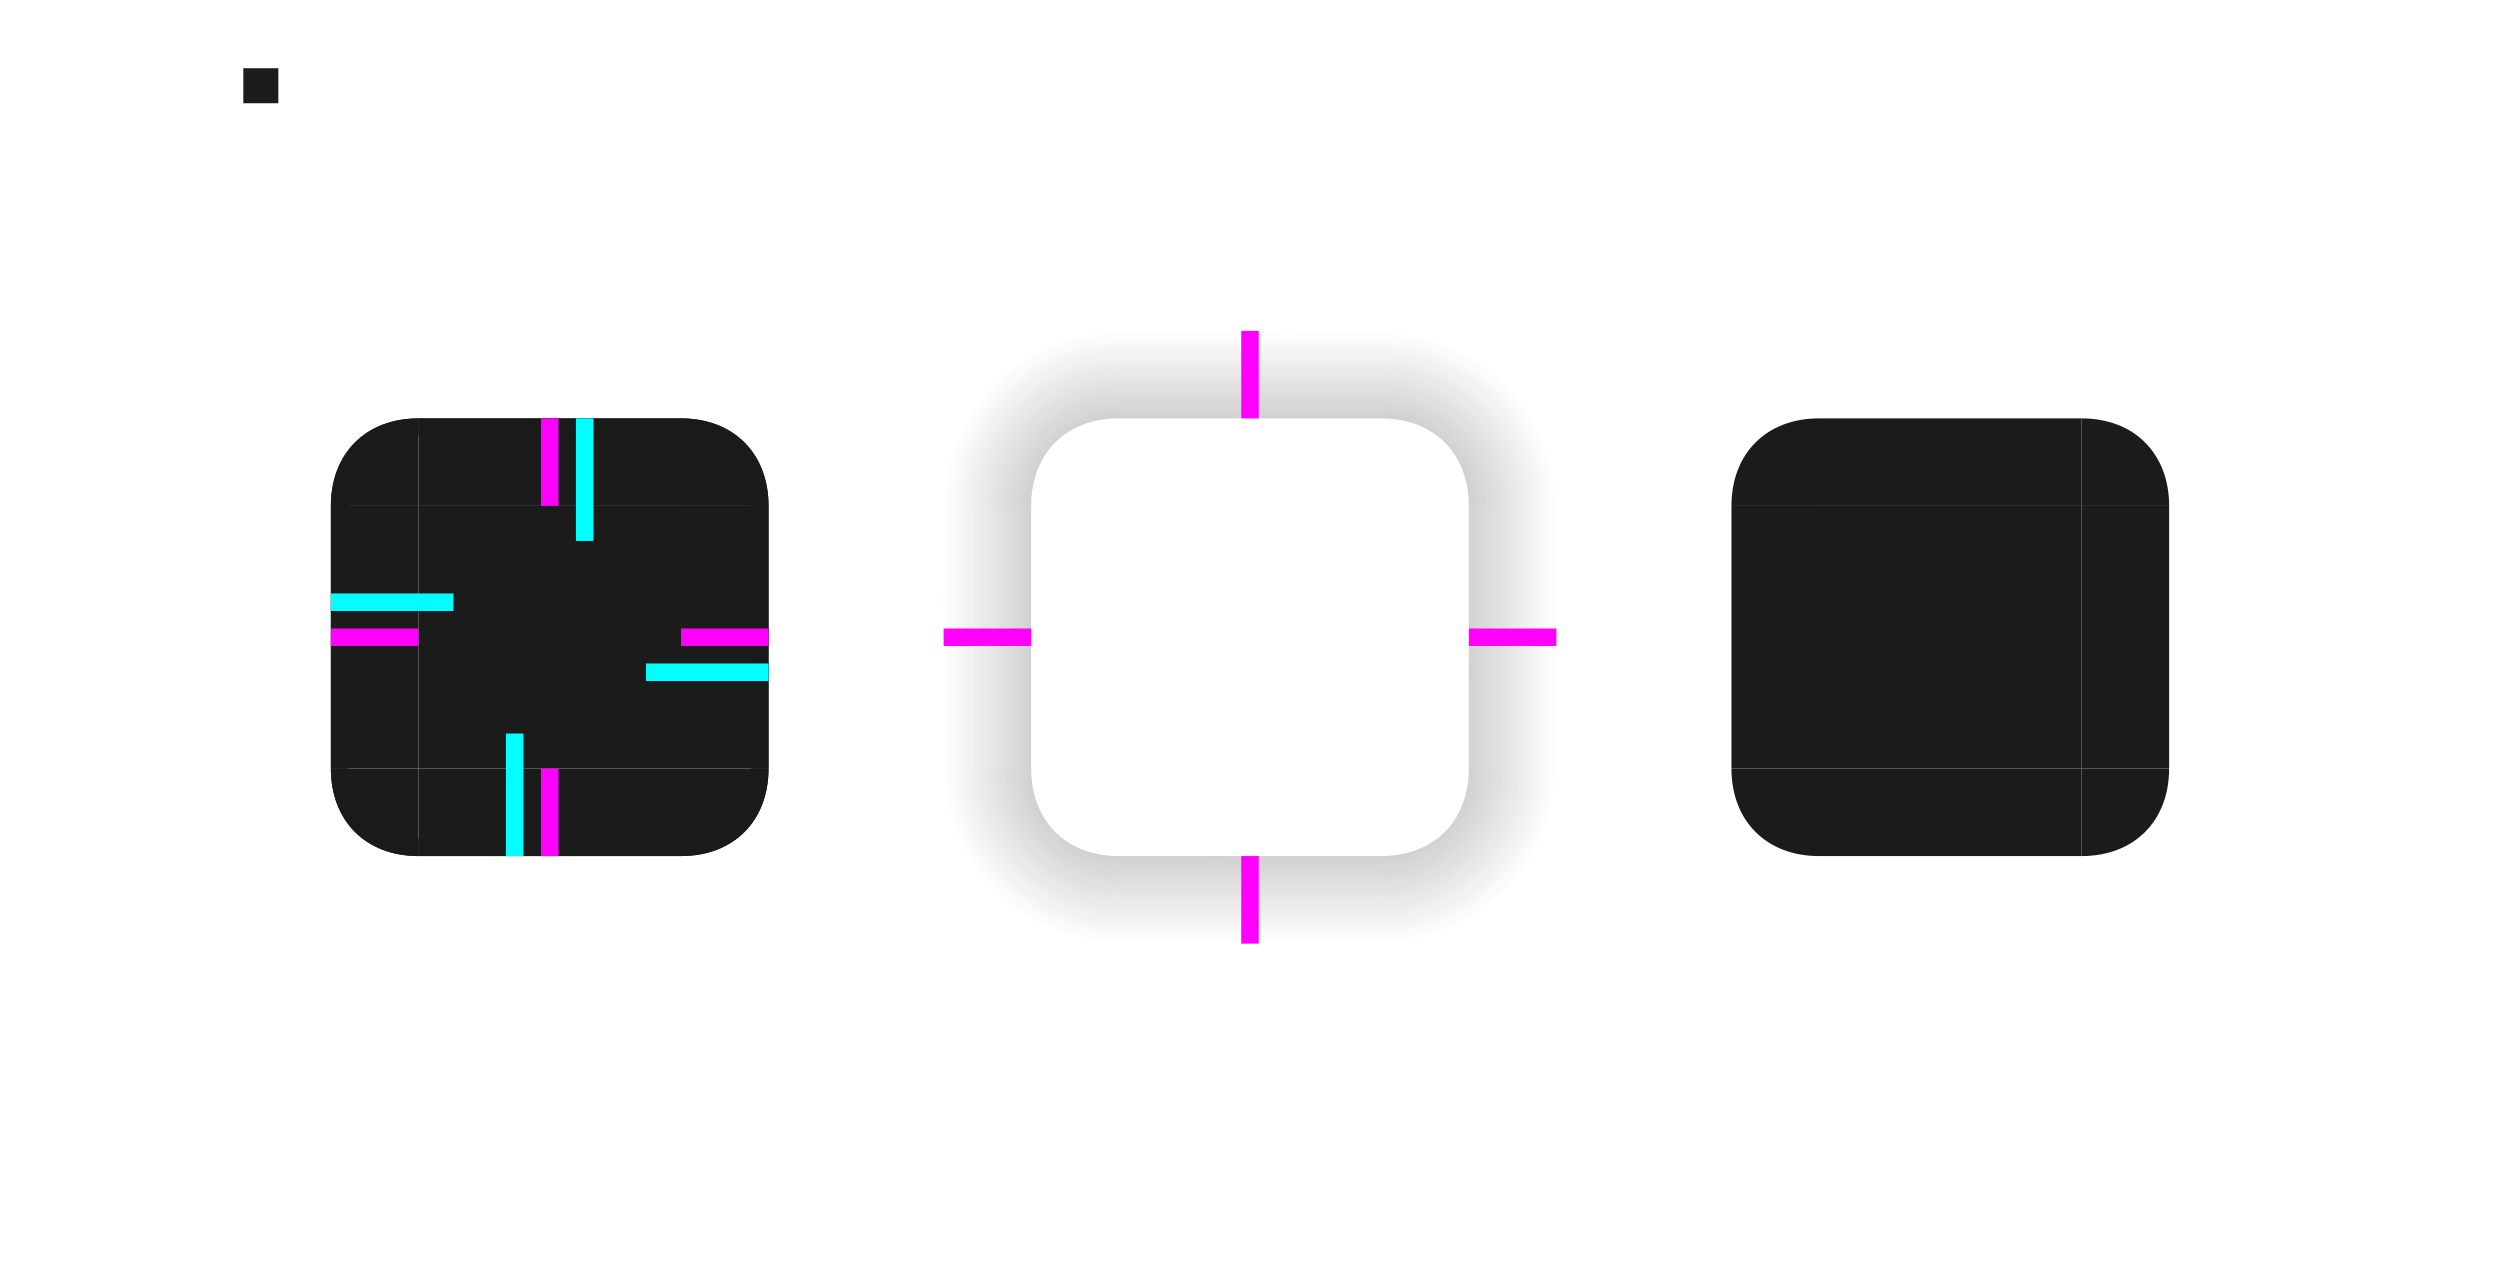
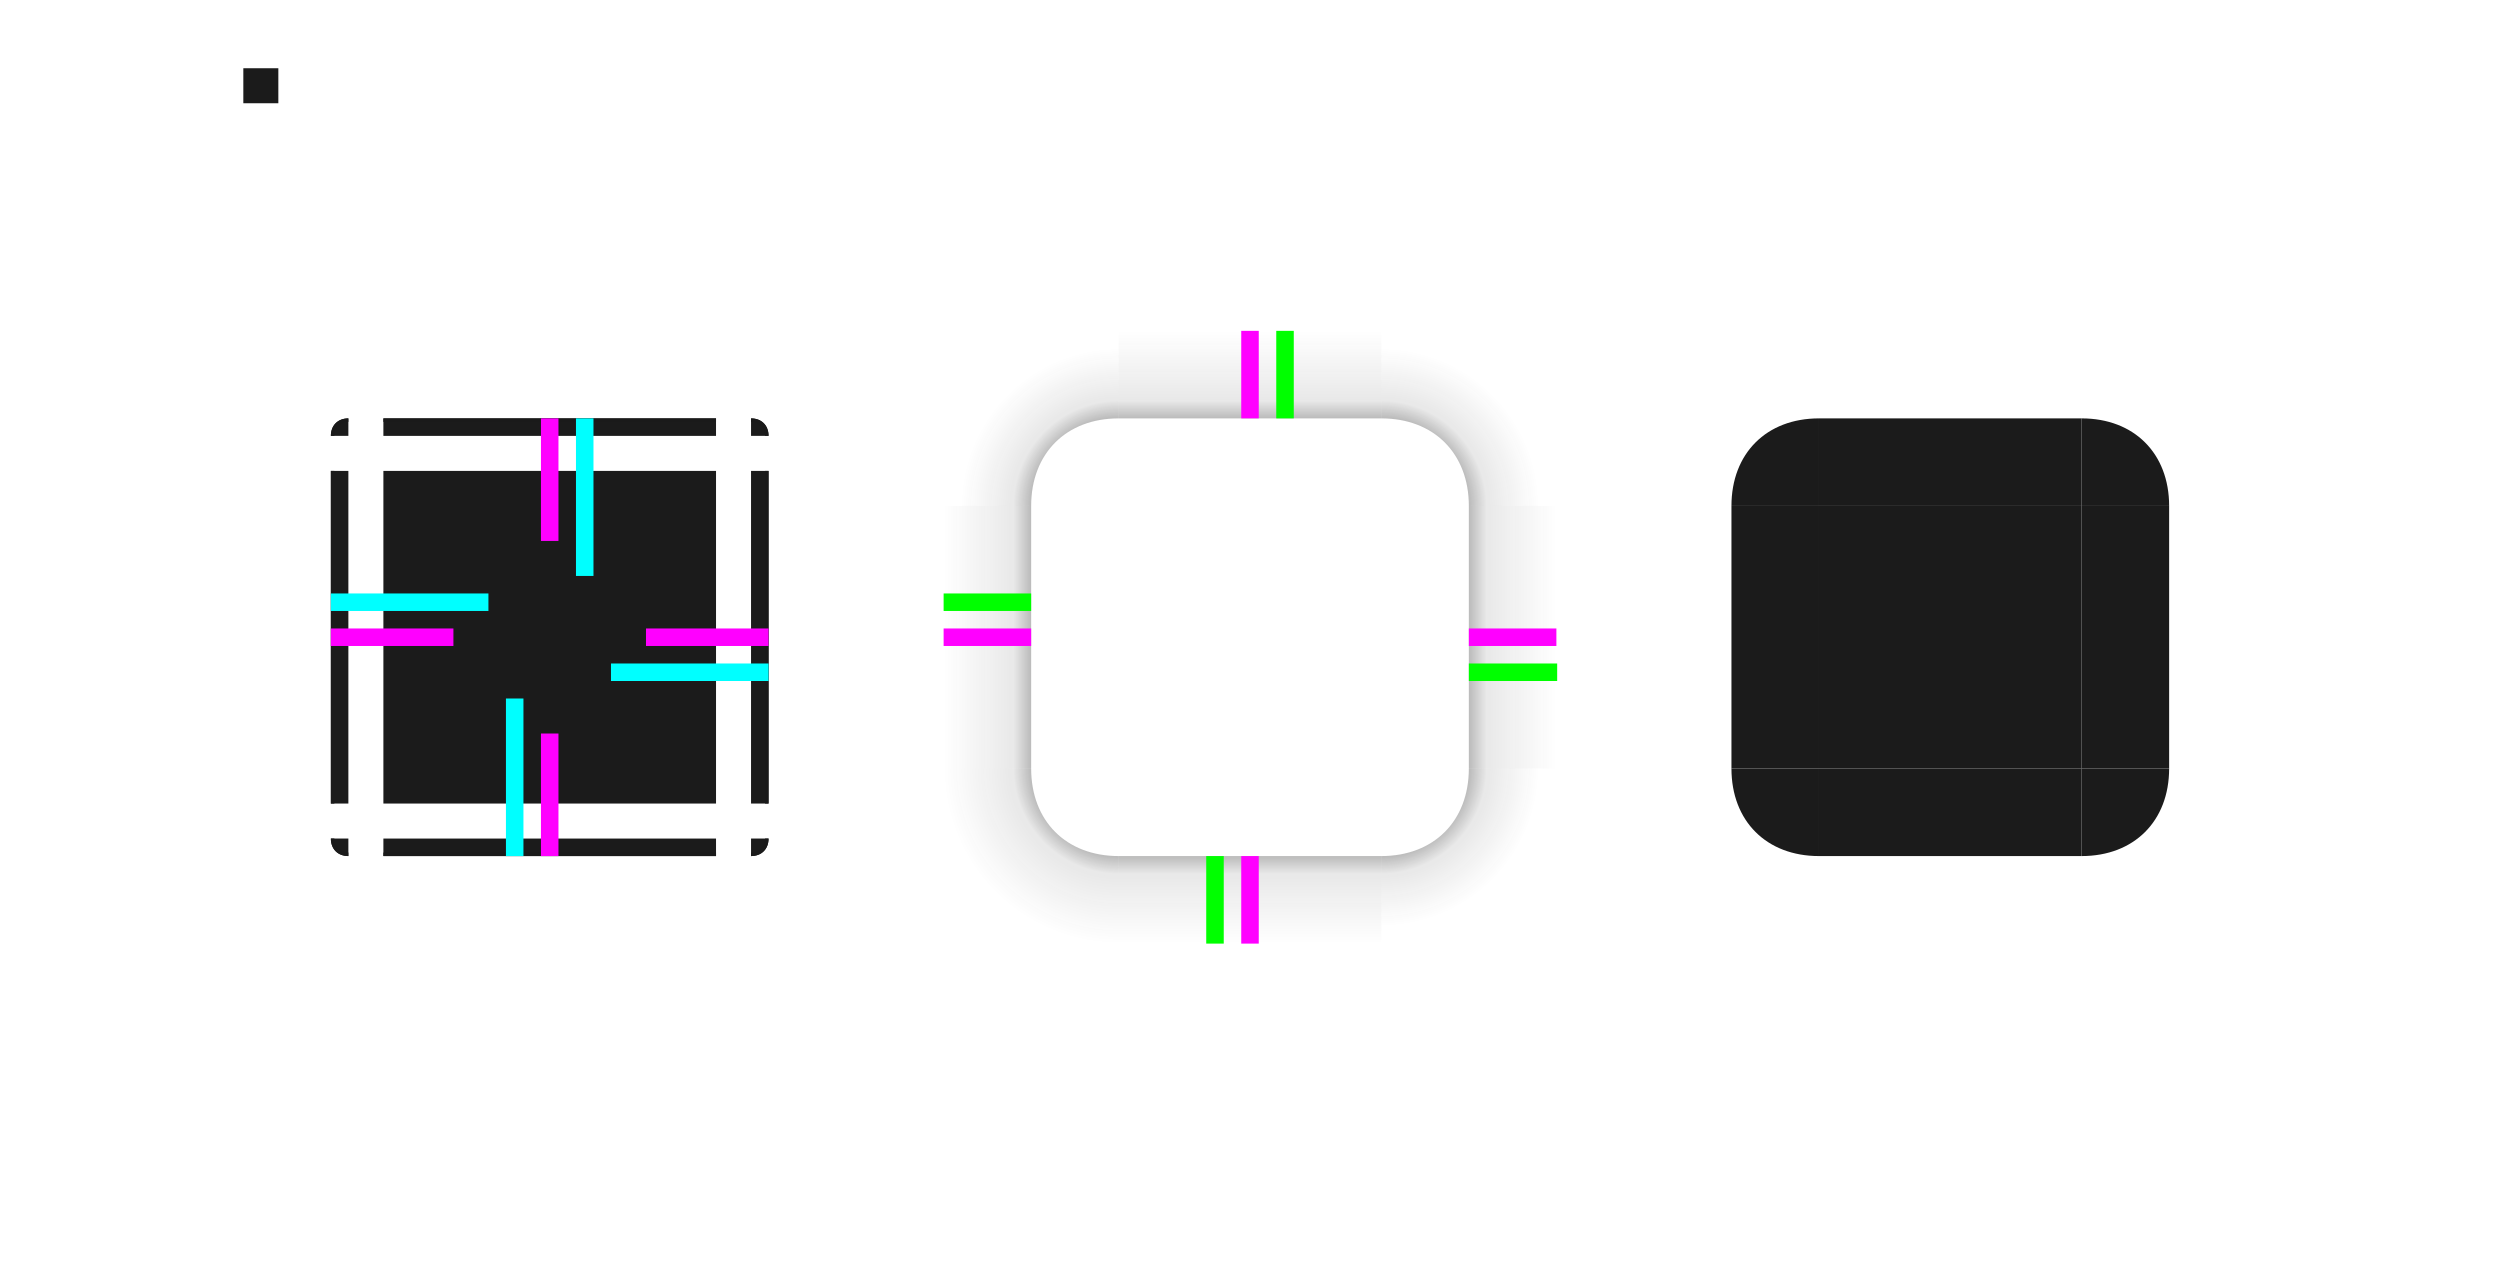
<svg xmlns="http://www.w3.org/2000/svg" xmlns:xlink="http://www.w3.org/1999/xlink" width="37.781mm" height="19.26mm" viewBox="0 0 142.795 72.795" version="1.1" id="svg4399">
  <defs id="defs4393">
+     <linearGradient xlink:href="#linearGradient5353" id="linearGradient5255" x1="255" y1="602.5" x2="260" y2="602.5" gradientUnits="userSpaceOnUse" gradientTransform="translate(-8e-5,-1.3e-4)" />
    <linearGradient id="linearGradient5353">
      <stop style="stop-color:#1a1a1a;stop-opacity:0" offset="0" id="stop5349" />
-       <stop style="stop-color:#1b1b1b;stop-opacity:0.2" offset="1" id="stop5351" />
+       <stop style="stop-color:#1a1a1a;stop-opacity:0.098;" offset="0.8" id="stop968" />
+       <stop style="stop-color:#1b1b1b;stop-opacity:0.3" offset="1" id="stop5351" />
    </linearGradient>
+     <linearGradient xlink:href="#linearGradient5347" id="linearGradient5255-5" x1="255" y1="603" x2="260" y2="603" gradientUnits="userSpaceOnUse" gradientTransform="translate(-544.9999,-1205)" />
    <linearGradient id="linearGradient5347">
      <stop style="stop-color:#1a1a1a;stop-opacity:0" offset="0" id="stop5343" />
-       <stop style="stop-color:#1b1b1b;stop-opacity:0.2" offset="1" id="stop5345" />
+       <stop style="stop-color:#1a1a1a;stop-opacity:0.098;" offset="0.8" id="stop966" />
+       <stop style="stop-color:#1b1b1b;stop-opacity:0.3" offset="1" id="stop5345" />
    </linearGradient>
-     <linearGradient id="linearGradient5341">
-       <stop style="stop-color:#1a1a1a;stop-opacity:0" offset="0" id="stop5337" />
-       <stop style="stop-color:#1b1b1b;stop-opacity:0.2" offset="1" id="stop5339" />
+     <linearGradient xlink:href="#linearGradient5347" id="linearGradient5255-9" x1="255" y1="602.5" x2="260" y2="602.5" gradientUnits="userSpaceOnUse" gradientTransform="translate(329.9999,-874.9999)" />
+     <linearGradient xlink:href="#linearGradient5251" id="linearGradient5255-7" x1="255" y1="602.5" x2="260" y2="602.5" gradientUnits="userSpaceOnUse" gradientTransform="translate(-874.9999,-330.0001)" />
+     <linearGradient id="linearGradient5251">
+       <stop style="stop-color:#1a1a1a;stop-opacity:0" offset="0" id="stop5247" />
+       <stop style="stop-color:#1a1a1a;stop-opacity:0.1" offset="0.8" id="stop952" />
+       <stop style="stop-color:#1b1b1a;stop-opacity:0.3" offset="1" id="stop5249" />
    </linearGradient>
+     <radialGradient xlink:href="#linearGradient976" id="radialGradient5327" cx="265" cy="610" fx="265" fy="610" r="5" gradientUnits="userSpaceOnUse" gradientTransform="matrix(-2,0,0,-2,794.9999,1830)" />
+     <linearGradient id="linearGradient976">
+       <stop style="stop-color:#1b1b1b;stop-opacity:1" offset="0" id="stop970" />
+       <stop style="stop-color:#1a1a1a;stop-opacity:0.3" offset="0.5" id="stop991" />
+       <stop style="stop-color:#1a1a1a;stop-opacity:0.1" offset="0.6" id="stop1383" />
+       <stop style="stop-color:#1a1a1a;stop-opacity:0" offset="1" id="stop974" />
+     </linearGradient>
+     <radialGradient xlink:href="#linearGradient960" id="radialGradient5327-1" cx="265" cy="610" fx="265" fy="610" r="5" gradientUnits="userSpaceOnUse" gradientTransform="matrix(0,2,-2,0,1500,79.99987)" />
+     <linearGradient id="linearGradient960">
+       <stop style="stop-color:#1b1b1b;stop-opacity:1" offset="0" id="stop954" />
+       <stop style="stop-color:#1a1a1a;stop-opacity:0.3" offset="0.5" id="stop964" />
+       <stop style="stop-color:#1a1a1a;stop-opacity:0.1" offset="0.6" id="stop956" />
+       <stop style="stop-color:#1a1a1a;stop-opacity:0" offset="0.9" id="stop962" />
+       <stop style="stop-color:#1a1a1a;stop-opacity:0" offset="1" id="stop958" />
+     </linearGradient>
+     <radialGradient xlink:href="#linearGradient960" id="radialGradient5327-6" cx="265" cy="610" fx="265" fy="610" r="5" gradientUnits="userSpaceOnUse" gradientTransform="matrix(2,0,0,2,-250.0001,-625.0001)" />
+     <radialGradient xlink:href="#linearGradient5325" id="radialGradient5327-0" cx="265" cy="610" fx="265" fy="610" r="5" gradientUnits="userSpaceOnUse" gradientTransform="matrix(0,-2,2,0,-955.0001,1125)" />
    <linearGradient id="linearGradient5325">
      <stop style="stop-color:#1b1b1b;stop-opacity:1" offset="0" id="stop5321" />
-       <stop style="stop-color:#1a1a1a;stop-opacity:0.206" offset="0.495" id="stop5355" />
+       <stop style="stop-color:#1a1a1a;stop-opacity:0.3" offset="0.5" id="stop996" />
+       <stop style="stop-color:#1a1a1a;stop-opacity:0.1" offset="0.6" id="stop994" />
+       <stop style="stop-color:#1a1a1a;stop-opacity:0" offset="0.9" id="stop5355" />
      <stop style="stop-color:#1a1a1a;stop-opacity:0" offset="1" id="stop5323" />
    </linearGradient>
-     <linearGradient id="linearGradient5251">
-       <stop style="stop-color:#1a1a1a;stop-opacity:0" offset="0" id="stop5247" />
-       <stop style="stop-color:#1b1b1a;stop-opacity:0.2" offset="1" id="stop5249" />
-     </linearGradient>
-     <linearGradient xlink:href="#linearGradient5353" id="linearGradient5255" x1="255" y1="602.5" x2="260" y2="602.5" gradientUnits="userSpaceOnUse" />
-     <linearGradient xlink:href="#linearGradient5341" id="linearGradient5255-5" x1="255" y1="602.5" x2="260" y2="602.5" gradientUnits="userSpaceOnUse" gradientTransform="translate(-545,-1205)" />
-     <linearGradient xlink:href="#linearGradient5347" id="linearGradient5255-9" x1="255" y1="602.5" x2="260" y2="602.5" gradientUnits="userSpaceOnUse" gradientTransform="translate(330,-875)" />
-     <linearGradient xlink:href="#linearGradient5251" id="linearGradient5255-7" x1="255" y1="602.5" x2="260" y2="602.5" gradientUnits="userSpaceOnUse" gradientTransform="translate(-875,-330)" />
-     <radialGradient xlink:href="#linearGradient5325" id="radialGradient5327" cx="265" cy="610" fx="265" fy="610" r="5" gradientUnits="userSpaceOnUse" gradientTransform="matrix(-2,0,0,-2,795,1830)" />
-     <radialGradient xlink:href="#linearGradient5325" id="radialGradient5327-1" cx="265" cy="610" fx="265" fy="610" r="5" gradientUnits="userSpaceOnUse" gradientTransform="matrix(0,2,-2,0,1500,80)" />
-     <radialGradient xlink:href="#linearGradient5325" id="radialGradient5327-6" cx="265" cy="610" fx="265" fy="610" r="5" gradientUnits="userSpaceOnUse" gradientTransform="matrix(2,0,0,2,-250,-625)" />
-     <radialGradient xlink:href="#linearGradient5325" id="radialGradient5327-0" cx="265" cy="610" fx="265" fy="610" r="5" gradientUnits="userSpaceOnUse" gradientTransform="matrix(0,-2,2,0,-955,1125)" />
  </defs>
  <g id="layer1" transform="translate(-201.1024,-566.1024)">
+     <rect style="fill:url(#linearGradient5255);fill-opacity:1;stroke:none;stroke-opacity:0" id="shadow-left" width="5" height="15" x="255" y="595" />
+     <rect style="fill:url(#linearGradient5255-5);fill-opacity:1;stroke:none;stroke-opacity:0" id="shadow-right" width="5" height="15" x="-290" y="-610" transform="scale(-1)" />
+     <rect style="fill:url(#linearGradient5255-9);fill-opacity:1;stroke:none;stroke-opacity:0" id="shadow-top" width="5" height="15" x="585" y="-280" transform="rotate(90)" />
+     <rect style="fill:url(#linearGradient5255-7);fill-opacity:1;stroke:none;stroke-opacity:0" id="shadow-bottom" width="5" height="15" x="-620" y="265" transform="rotate(-90)" />
+     <path style="fill:url(#radialGradient5327);fill-opacity:1;stroke:none;stroke-width:1px;stroke-linecap:butt;stroke-linejoin:miter;stroke-opacity:1" d="m 260,610 h -5 v 10 h 10 v -5 c -3,0 -5,-2 -5,-5 z" id="shadow-bottomleft" />
+     <path style="fill:url(#radialGradient5327-1);fill-opacity:1;stroke:none;stroke-width:1px;stroke-linecap:butt;stroke-linejoin:miter;stroke-opacity:1" d="m 280,615 v 5 h 10 v -10 l -5,-1.3e-4 c 0,3 -2,5 -5,5 z" id="shadow-bottomright" />
+     <path style="fill:url(#radialGradient5327-6);fill-opacity:1;stroke:none;stroke-width:1px;stroke-linecap:butt;stroke-linejoin:miter;stroke-opacity:1" d="m 285,595 h 5 v -10 h -10 v 5 c 3,0 5,2 5,5 z" id="shadow-topright" />
+     <path style="fill:url(#radialGradient5327-0);fill-opacity:1;stroke:none;stroke-width:1px;stroke-linecap:butt;stroke-linejoin:miter;stroke-opacity:1" d="m 265,590 v -5 h -10 v 10 h 5 c 0,-3 2,-5 5,-5 z" id="shadow-topleft" />
+     <rect style="opacity:0.206;fill:#ff00ff;fill-opacity:0;stroke:none;stroke-opacity:0" id="rect5411" width="5" height="1" x="255" y="602" />
+     <rect style="fill:#ff00ff;fill-opacity:1;stroke:none;stroke-opacity:0" id="shadow-hint-left-margin" width="5" height="1" x="255" y="602" />
+     <rect style="fill:#ff00ff;fill-opacity:1;stroke:none;stroke-opacity:0" id="shadow-hint-top-margin" width="1" height="5" x="272" y="585" />
+     <rect style="fill:#ff00ff;fill-opacity:1;stroke:none;stroke-opacity:0" id="shadow-hint-right-margin" width="5" height="1" x="285" y="602" />
+     <rect style="fill:#ff00ff;fill-opacity:1;stroke:none;stroke-opacity:0" id="shadow-hint-bottom-margin" width="1" height="5" x="272" y="615" />
+     <rect style="fill:#00ff00;fill-opacity:1;stroke:none;stroke-width:0.775;stroke-opacity:0" id="shadow-hint-top-inset" width="1" height="5" x="274" y="585" />
+     <rect style="fill:#00ff00;fill-opacity:1;stroke:none;stroke-width:0.639;stroke-opacity:0" id="shadow-hint-right-inset" width="5.045" height="1" x="285" y="604" />
+     <rect style="fill:#00ff00;fill-opacity:1;stroke:none;stroke-width:0.775;stroke-opacity:0" id="shadow-hint-bottom-inset" width="1" height="5" x="270" y="615" />
+     <rect style="fill:#00ff00;fill-opacity:1;stroke:none;stroke-width:0.632;stroke-opacity:0" id="shadow-hint-left-inset" width="5" height="1" x="255" y="600" />
    <g id="mask-bottomleft" transform="translate(79.99993)">
      <path style="fill:#1b1b1b;fill-opacity:1;stroke:none;stroke-width:1px;stroke-linecap:butt;stroke-linejoin:miter;stroke-opacity:1" d="m 220,610 c 0,3 2,5 5,5 v -5 z" id="path5002-7-5" />
    </g>
    <rect style="fill:#1b1b1b;fill-opacity:1;stroke-opacity:0" id="mask-center" width="15" height="15" x="305" y="595" />
    <g id="mask-left" transform="translate(79.99993)">
      <rect style="fill:#1b1b1b;fill-opacity:1;stroke-opacity:0" id="rect4988-9" width="5" height="15" x="220" y="595" />
    </g>
    <g id="mask-right" transform="translate(79.99993)">
      <rect style="fill:#1b1b1b;fill-opacity:1;stroke-opacity:0" id="rect4984-7" width="5" height="15" x="240" y="595" />
    </g>
    <g id="mask-top" transform="translate(79.99993)">
      <rect style="fill:#1b1b1b;fill-opacity:1;stroke-opacity:0" id="rect4986-3" width="15" height="5" x="225" y="590" />
    </g>
    <g id="mask-bottom" transform="translate(79.99993)">
      <rect style="fill:#1b1b1b;fill-opacity:1;stroke-opacity:0" id="rect4990-6" width="15" height="5" x="225" y="610" />
    </g>
    <g id="mask-topleft" transform="translate(79.99993)">
      <path style="fill:#1b1b1b;fill-opacity:1;stroke:none;stroke-width:1px;stroke-linecap:butt;stroke-linejoin:miter;stroke-opacity:1" d="m 225,590 c -3,0 -5,2 -5,5 h 5 z" id="path5002-1" />
    </g>
    <g id="mask-topright" transform="translate(79.99993)">
      <path style="fill:#1b1b1b;fill-opacity:1;stroke:none;stroke-width:1px;stroke-linecap:butt;stroke-linejoin:miter;stroke-opacity:1" d="m 245,595 c 0,-3 -2,-5 -5,-5 v 5 z" id="path5002-4-9" />
    </g>
    <g id="mask-bottomright" transform="translate(79.99993)">
      <path style="fill:#1b1b1b;fill-opacity:1;stroke:none;stroke-width:1px;stroke-linecap:butt;stroke-linejoin:miter;stroke-opacity:1" d="m 240,615 c 3,0 5,-2 5,-5 h -5 z" id="path5002-44-2" />
    </g>
-     <rect style="fill:#1b1b1b;fill-opacity:1;stroke-opacity:0" id="center" width="15" height="15" x="225" y="595" />
-     <g id="left">
+     <rect style="fill:#1b1b1b;fill-opacity:1;stroke-width:1.267;stroke-opacity:0" id="center" width="19" height="19" x="223" y="593" />
+     <g id="left" transform="matrix(0.199984,0,0,1.266667,176.0035,-160.6668)">
      <rect style="fill:#1b1b1b;fill-opacity:1;stroke-opacity:0" id="rect4988" width="5" height="15" x="220" y="595" />
      <path style="fill:#1b1b1b;fill-opacity:1;stroke:none;stroke-width:1px;stroke-linecap:butt;stroke-linejoin:miter;stroke-opacity:1" d="m 220,595 v 15 h 1 v -15 z" id="path4994" />
    </g>
-     <g id="right">
+     <g id="right" transform="matrix(0.200016,0,0,1.266667,195.9961,-160.6668)">
      <rect style="fill:#1b1b1b;fill-opacity:1;stroke-opacity:0" id="rect4984" width="5" height="15" x="240" y="595" />
      <path style="fill:#1a1a1a;stroke:none;stroke-width:1px;stroke-linecap:butt;stroke-linejoin:miter;stroke-opacity:1" d="m 244,595 v 15 h 1 v -15 z" id="path4996" />
    </g>
-     <g id="top">
+     <g id="top" transform="matrix(1.266666,0,0,0.199974,-61.99996,472.0153)">
      <rect style="fill:#1b1b1b;fill-opacity:1;stroke-opacity:0" id="rect4986" width="15" height="5" x="225" y="590" />
      <path style="fill:#1a1a1a;stroke:none;stroke-width:1px;stroke-linecap:butt;stroke-linejoin:miter;stroke-opacity:1" d="m 225,590 h 15 v 1 h -15 z" id="path4998" />
    </g>
-     <g id="bottom">
+     <g id="bottom" transform="matrix(1.266667,0,0,0.200026,-62.00008,491.984)">
      <rect style="fill:#1b1b1b;fill-opacity:1;stroke-opacity:0" id="rect4990" width="15" height="5" x="225" y="610" />
      <path style="fill:#1a1a1a;stroke:none;stroke-width:1px;stroke-linecap:butt;stroke-linejoin:miter;stroke-opacity:1" d="m 225,615 h 15 v -1 h -15 z" id="path5000" />
    </g>
-     <g id="topleft">
+     <g id="topleft" transform="matrix(0.199984,0,0,0.199974,176.0035,472.0153)">
      <path style="fill:#1b1b1b;fill-opacity:1;stroke:none;stroke-width:1px;stroke-linecap:butt;stroke-linejoin:miter;stroke-opacity:1" d="m 225,590 c -3,0 -5,2 -5,5 h 5 z" id="path5002" />
      <path style="fill:#1a1a1a;stroke:none;stroke-width:1px;stroke-linecap:butt;stroke-linejoin:miter;stroke-opacity:1" d="m 220,595 c 0,-3 2,-5 5,-5 v 1 c -2,0 -4,2 -4,4 z" id="path5033" />
    </g>
-     <g id="topright">
+     <g id="topright" transform="matrix(0.200016,0,0,0.199974,195.9961,472.0153)">
      <path style="fill:#1b1b1b;fill-opacity:1;stroke:none;stroke-width:1px;stroke-linecap:butt;stroke-linejoin:miter;stroke-opacity:1" d="m 245,595 c 0,-3 -2,-5 -5,-5 v 5 z" id="path5002-4" />
      <path style="fill:#1a1a1a;stroke:none;stroke-width:1px;stroke-linecap:butt;stroke-linejoin:miter;stroke-opacity:1" d="m 240,590 c 3,0 5,2 5,5 h -1 c 0,-2 -2,-4 -4,-4 z" id="path5033-6" />
    </g>
-     <g id="bottomright">
+     <g id="bottomright" transform="matrix(0.200016,0,0,0.200026,195.9961,491.984)">
      <path style="fill:#1b1b1b;fill-opacity:1;stroke:none;stroke-width:1px;stroke-linecap:butt;stroke-linejoin:miter;stroke-opacity:1" d="m 240,615 c 3,0 5,-2 5,-5 h -5 z" id="path5002-44" />
      <path style="fill:#1a1a1a;stroke:none;stroke-width:1px;stroke-linecap:butt;stroke-linejoin:miter;stroke-opacity:1" d="m 245,610 c 0,3 -2,5 -5,5 v -1 c 2,0 4,-2 4,-4 z" id="path5033-3" />
    </g>
-     <g id="bottomleft">
+     <g id="bottomleft" transform="matrix(0.199984,0,0,0.200026,176.0035,491.984)">
      <path style="fill:#1b1b1b;fill-opacity:1;stroke:none;stroke-width:1px;stroke-linecap:butt;stroke-linejoin:miter;stroke-opacity:1" d="m 220,610 c 0,3 2,5 5,5 v -5 z" id="path5002-7" />
      <path style="fill:#1a1a1a;stroke:none;stroke-width:1px;stroke-linecap:butt;stroke-linejoin:miter;stroke-opacity:1" d="m 225,615 c -3,0 -5,-2 -5,-5 h 1 c 0,2 2,4 4,4 z" id="path5033-1" />
    </g>
-     <rect style="fill:#ff00ff;fill-opacity:1;stroke:none;stroke-opacity:0" id="hint-top-margin" width="1" height="5" x="232" y="590" />
-     <rect style="fill:#ff00ff;fill-opacity:1;stroke:none;stroke-opacity:0" id="hint-right-margin" width="5" height="1" x="240" y="602" />
-     <rect style="fill:#ff00ff;fill-opacity:1;stroke:none;stroke-opacity:0" id="hint-left-margin" width="5" height="1" x="220" y="602" />
-     <rect style="fill:#ff00ff;fill-opacity:1;stroke:none;stroke-opacity:0" id="hint-bottom-margin" width="1" height="5" x="232" y="610" />
-     <rect style="fill:url(#linearGradient5255);fill-opacity:1;stroke:none;stroke-opacity:0" id="shadow-left" width="5" height="15" x="255" y="595" />
-     <rect style="fill:url(#linearGradient5255-5);fill-opacity:1;stroke:none;stroke-opacity:0" id="shadow-right" width="5" height="15" x="-290" y="-610" transform="scale(-1)" />
-     <rect style="fill:url(#linearGradient5255-9);fill-opacity:1;stroke:none;stroke-opacity:0" id="shadow-top" width="5" height="15" x="585" y="-280" transform="rotate(90)" />
-     <rect style="fill:url(#linearGradient5255-7);fill-opacity:1;stroke:none;stroke-opacity:0" id="shadow-bottom" width="5" height="15" x="-620" y="265" transform="rotate(-90)" />
-     <path style="fill:url(#radialGradient5327);fill-opacity:1;stroke:none;stroke-width:1px;stroke-linecap:butt;stroke-linejoin:miter;stroke-opacity:1" d="m 260,610 h -5 v 10 h 10 v -5 c -3,0 -5,-2 -5,-5 z" id="shadow-bottomleft" />
-     <path style="fill:url(#radialGradient5327-1);fill-opacity:1;stroke:none;stroke-width:1px;stroke-linecap:butt;stroke-linejoin:miter;stroke-opacity:1" d="m 280,615 v 5 h 10 v -10 h -5 c 0,3 -2,5 -5,5 z" id="shadow-bottomright" />
-     <path style="fill:url(#radialGradient5327-6);fill-opacity:1;stroke:none;stroke-width:1px;stroke-linecap:butt;stroke-linejoin:miter;stroke-opacity:1" d="m 285,595 h 5 v -10 h -10 v 5 c 3,0 5,2 5,5 z" id="shadow-topright" />
-     <path style="fill:url(#radialGradient5327-0);fill-opacity:1;stroke:none;stroke-width:1px;stroke-linecap:butt;stroke-linejoin:miter;stroke-opacity:1" d="m 265,590 v -5 h -10 v 10 h 5 c 0,-3 2,-5 5,-5 z" id="shadow-topleft" />
-     <rect style="opacity:0.206;fill:#ff00ff;fill-opacity:0;stroke:none;stroke-opacity:0" id="rect5411" width="5" height="1" x="255" y="602" />
-     <rect style="opacity:1;fill:#ff00ff;fill-opacity:1;stroke:none;stroke-opacity:0" id="shadow-hint-left-margin" width="5" height="1" x="255" y="602" />
-     <rect style="opacity:1;fill:#ff00ff;fill-opacity:1;stroke:none;stroke-opacity:0" id="shadow-hint-top-margin" width="1" height="5" x="272" y="585" />
-     <rect style="opacity:1;fill:#ff00ff;fill-opacity:1;stroke:none;stroke-opacity:0" id="shadow-hint-right-margin" width="5" height="1" x="285" y="602" />
-     <rect style="opacity:1;fill:#ff00ff;fill-opacity:1;stroke:none;stroke-opacity:0" id="shadow-hint-bottom-margin" width="1" height="5" x="272" y="615" />
+     <rect style="fill:#ff00ff;fill-opacity:1;stroke:none;stroke-width:1.183;stroke-opacity:0" id="hint-top-margin" width="1" height="7" x="232" y="590" />
+     <rect style="fill:#ff00ff;fill-opacity:1;stroke:none;stroke-width:1.183;stroke-opacity:0" id="hint-right-margin" width="7" height="1" x="238" y="602" />
+     <rect style="fill:#ff00ff;fill-opacity:1;stroke:none;stroke-width:1.183;stroke-opacity:0" id="hint-left-margin" width="7" height="1" x="220" y="602" />
+     <rect style="fill:#ff00ff;fill-opacity:1;stroke:none;stroke-width:1.183;stroke-opacity:0" id="hint-bottom-margin" width="1" height="7" x="232" y="608" />
    <rect style="opacity:1;fill:#1b1b1b;fill-opacity:1;stroke:none;stroke-opacity:0" id="hint-stretch-borders" width="2" height="2" x="215" y="570" />
-     <rect style="opacity:1;fill:#00ff00;fill-opacity:1;stroke:none;stroke-width:0.014;stroke-opacity:0" id="shadow-hint-top-inset" width="1" height="0.001" x="274" y="585" />
-     <rect style="opacity:1;fill:#00ff00;fill-opacity:1;stroke:none;stroke-width:0.014;stroke-opacity:0" id="shadow-hint-right-inset" width="0.001" height="1" x="285" y="604" />
-     <rect style="opacity:1;fill:#00ff00;fill-opacity:1;stroke:none;stroke-width:0.014;stroke-opacity:0" id="shadow-hint-bottom-margin-0" width="1" height="0.001" x="270" y="615" />
-     <rect style="opacity:1;fill:#00ff00;fill-opacity:1;stroke:none;stroke-width:0.014;stroke-opacity:0" id="shadow-hint-left-inset" width="0.001" height="1" x="255" y="600" />
-     <rect style="fill:#00ffff;fill-opacity:1;stroke:none;stroke-width:1.183;stroke-opacity:0" id="thick-hint-left-margin" width="7" height="1" x="220" y="600" />
-     <rect style="fill:#00ffff;fill-opacity:1;stroke:none;stroke-width:1.183;stroke-opacity:0" id="thick-hint-top-margin" width="1" height="7" x="234" y="590" />
-     <rect style="fill:#00ffff;fill-opacity:1;stroke:none;stroke-width:1.183;stroke-opacity:0" id="thick-hint-right-margin" width="7" height="1" x="238" y="604" />
-     <rect style="fill:#00ffff;fill-opacity:1;stroke:none;stroke-width:1.183;stroke-opacity:0" id="thick-hint-bottom-margin" width="1" height="7" x="230" y="608" />
+     <rect style="fill:#00ffff;fill-opacity:1;stroke:none;stroke-width:1.342;stroke-opacity:0" id="thick-hint-left-margin" width="9" height="1" x="220" y="600" />
+     <rect style="fill:#00ffff;fill-opacity:1;stroke:none;stroke-width:1.342;stroke-opacity:0" id="thick-hint-top-margin" width="1" height="9" x="234" y="590" />
+     <rect style="fill:#00ffff;fill-opacity:1;stroke:none;stroke-width:1.342;stroke-opacity:0" id="thick-hint-right-margin" width="9" height="1" x="236" y="604" />
+     <rect style="fill:#00ffff;fill-opacity:1;stroke:none;stroke-width:1.342;stroke-opacity:0" id="thick-hint-bottom-margin" width="1" height="9" x="230" y="606" />
  </g>
</svg>
